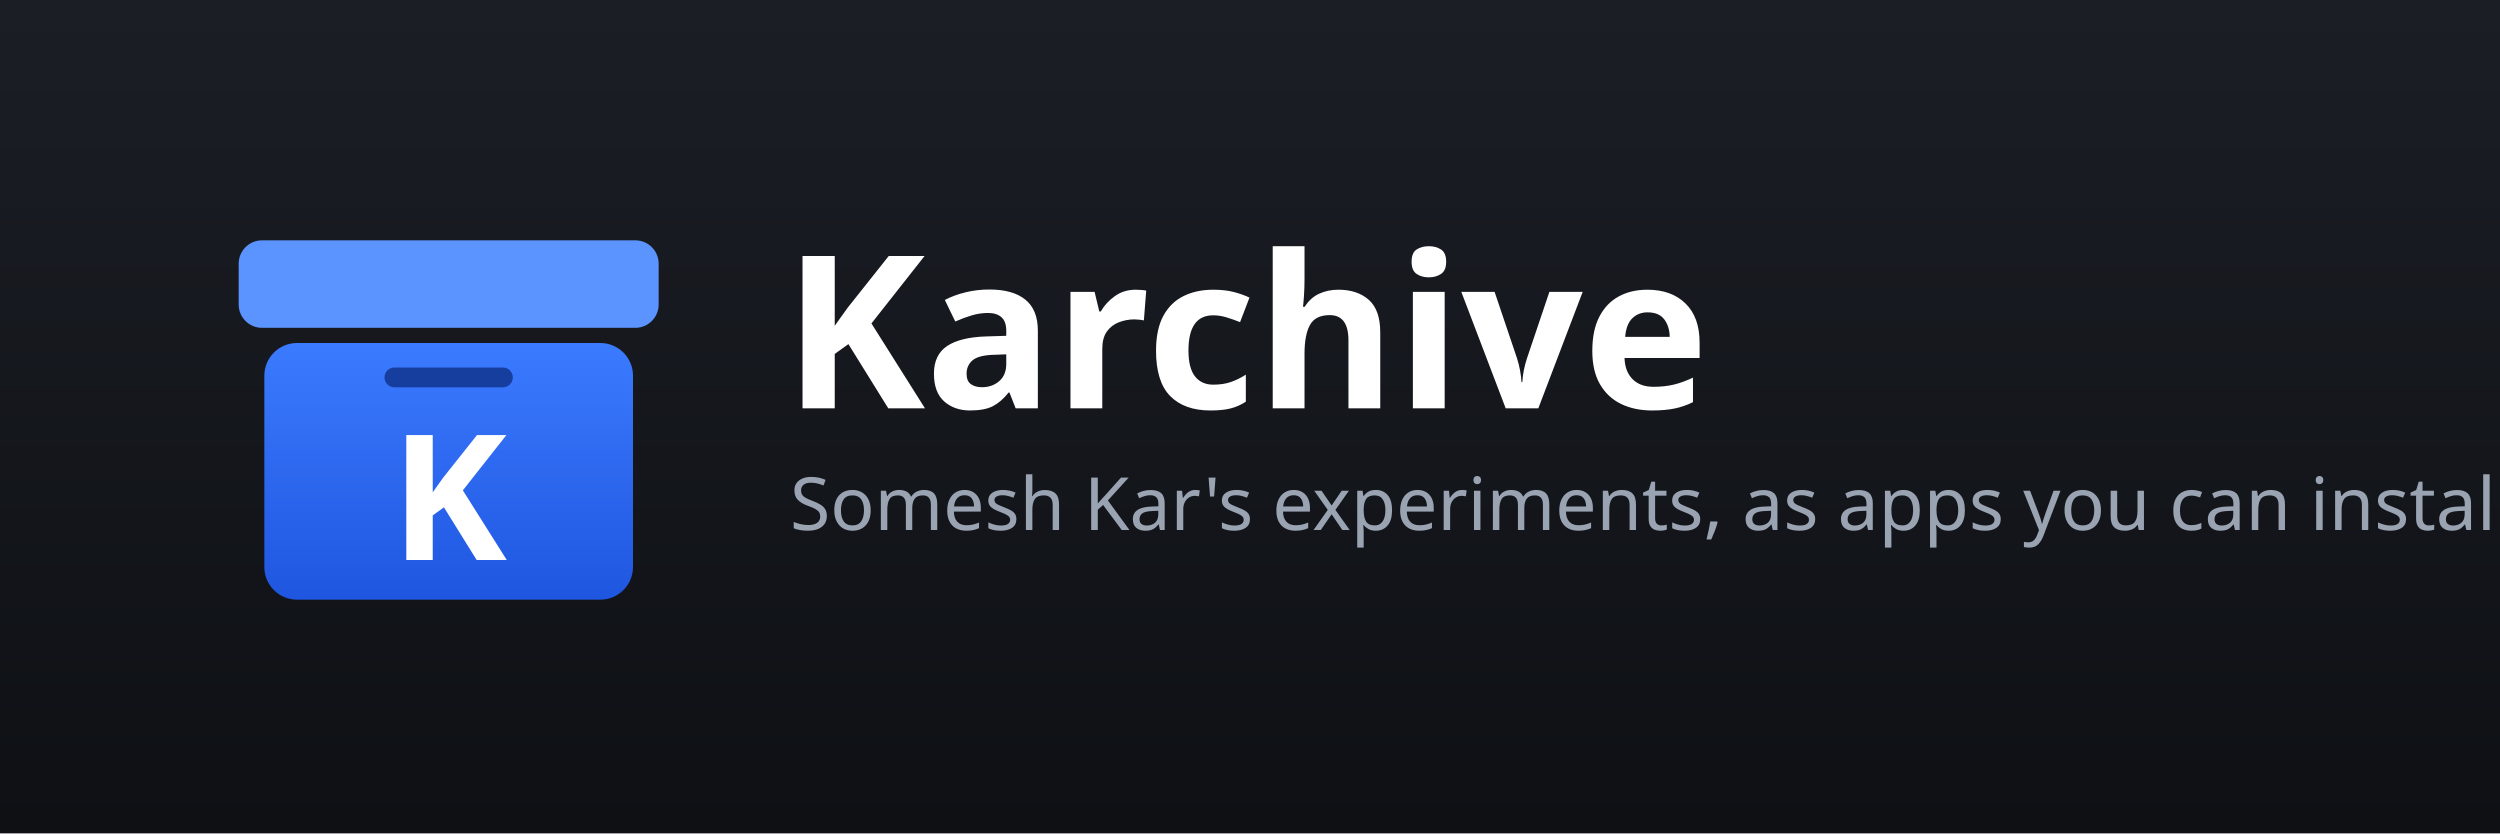
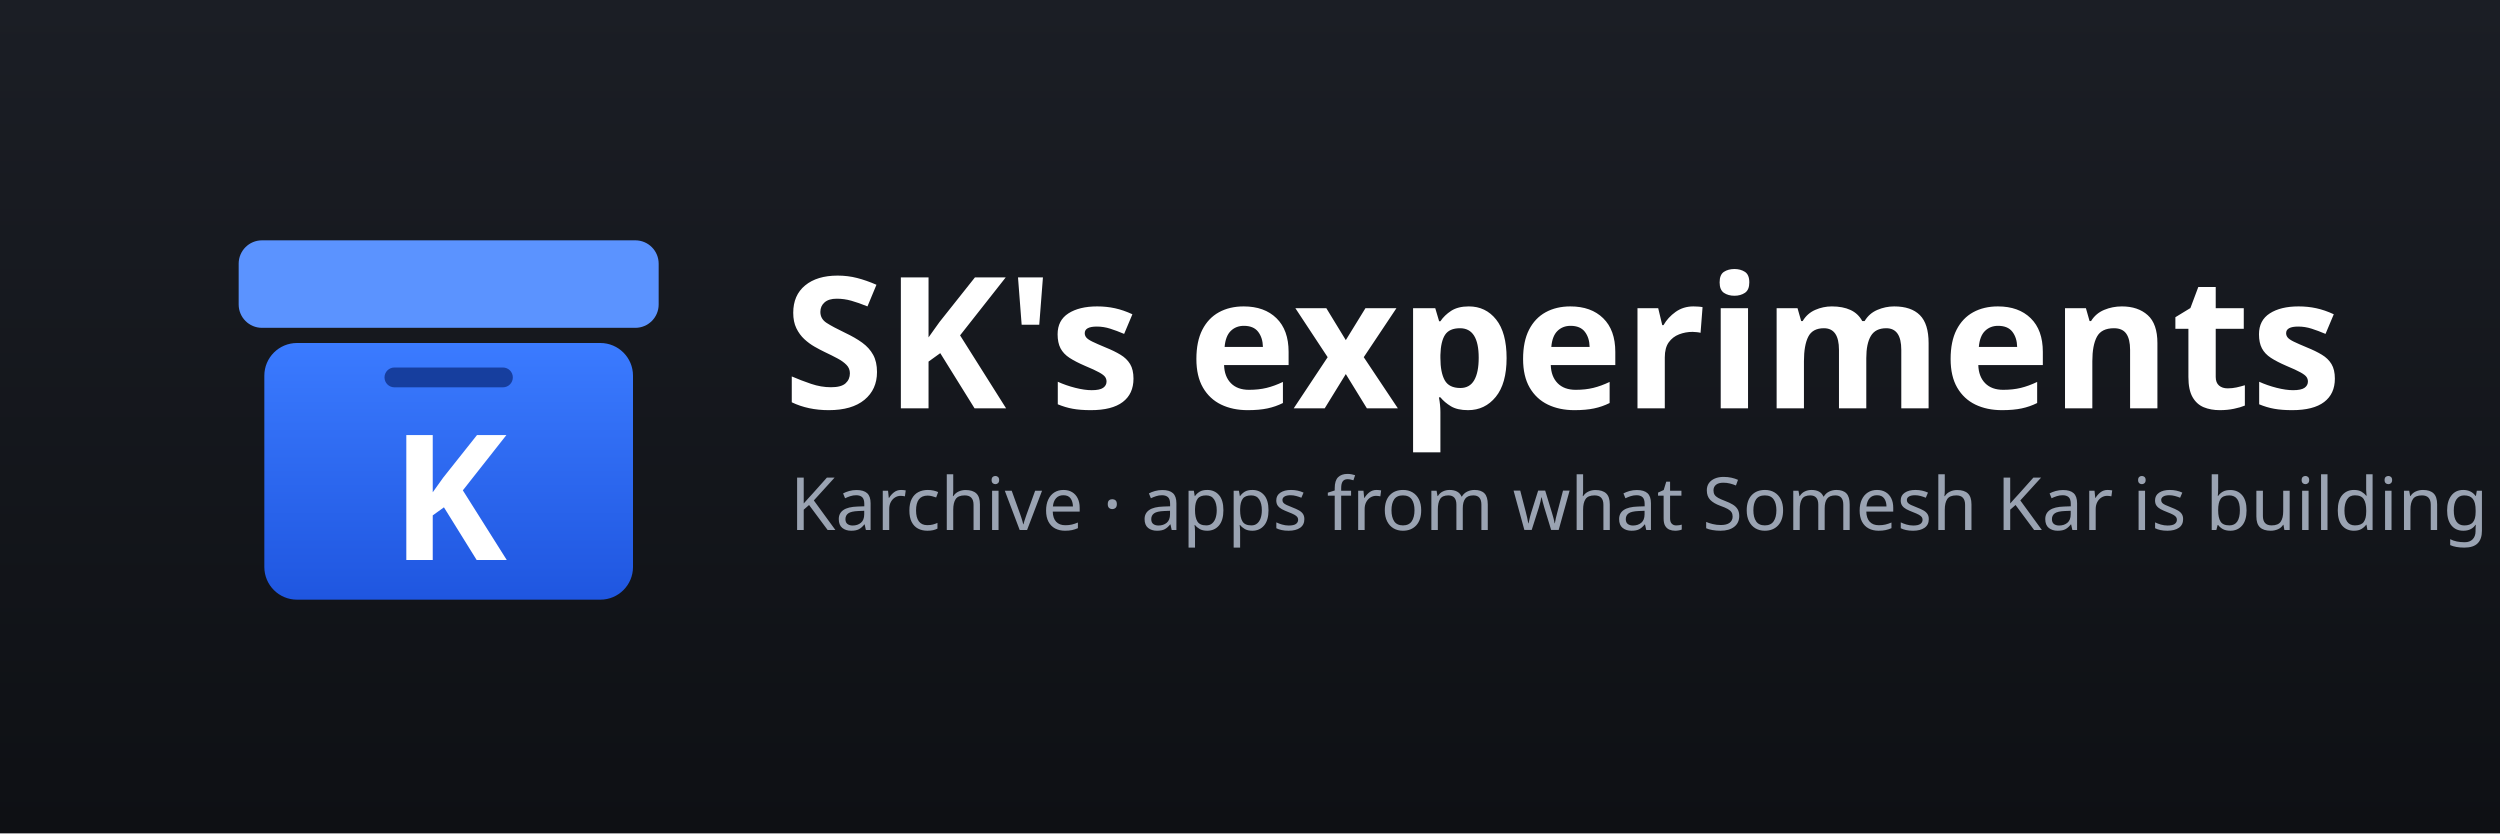
<svg xmlns="http://www.w3.org/2000/svg" width="1500" height="500" viewBox="0 0 1500 500">
  <defs>
    <linearGradient id="bg" x1="0" y1="0" x2="0" y2="1">
      <stop offset="0" stop-color="#1B1E25" />
      <stop offset="1" stop-color="#0E1014" />
    </linearGradient>
    <linearGradient id="box" x1="0" y1="0" x2="0" y2="1">
      <stop offset="0" stop-color="#3B7BFF" />
      <stop offset="1" stop-color="#1F56E0" />
    </linearGradient>
  </defs>
  <rect width="1500" height="500" fill="url(#bg)" />
  <g transform="translate(90,70) scale(0.35)">
    <rect x="152" y="212" width="720" height="150" rx="40" fill="#5B93FF" />
    <rect x="196" y="388" width="632" height="440" rx="56" fill="url(#box)" />
    <rect x="402" y="430" width="220" height="34" rx="17" fill="#163E9E" />
    <text x="512" y="760" text-anchor="middle" font-family="Adwaita Sans, Noto Sans" font-weight="900" font-size="300" fill="#FFFFFF">K</text>
  </g>
-   <text x="470" y="245" font-family="Adwaita Sans, Noto Sans" font-weight="800" font-size="128" fill="#FFFFFF">Karchive</text>
-   <text x="474" y="318" font-family="Adwaita Sans, Noto Sans" font-weight="500" font-size="44" fill="#9AA3B2">Somesh Kar's experiments, as apps you can install</text>
+   <text x="470" y="245" font-family="Adwaita Sans, Noto Sans" font-weight="800" font-size="110" fill="#FFFFFF">SK's experiments</text>
+   <text x="474" y="318" font-family="Adwaita Sans, Noto Sans" font-weight="500" font-size="44" fill="#9AA3B2">Karchive · apps from what Somesh Kar is building</text>
</svg>
